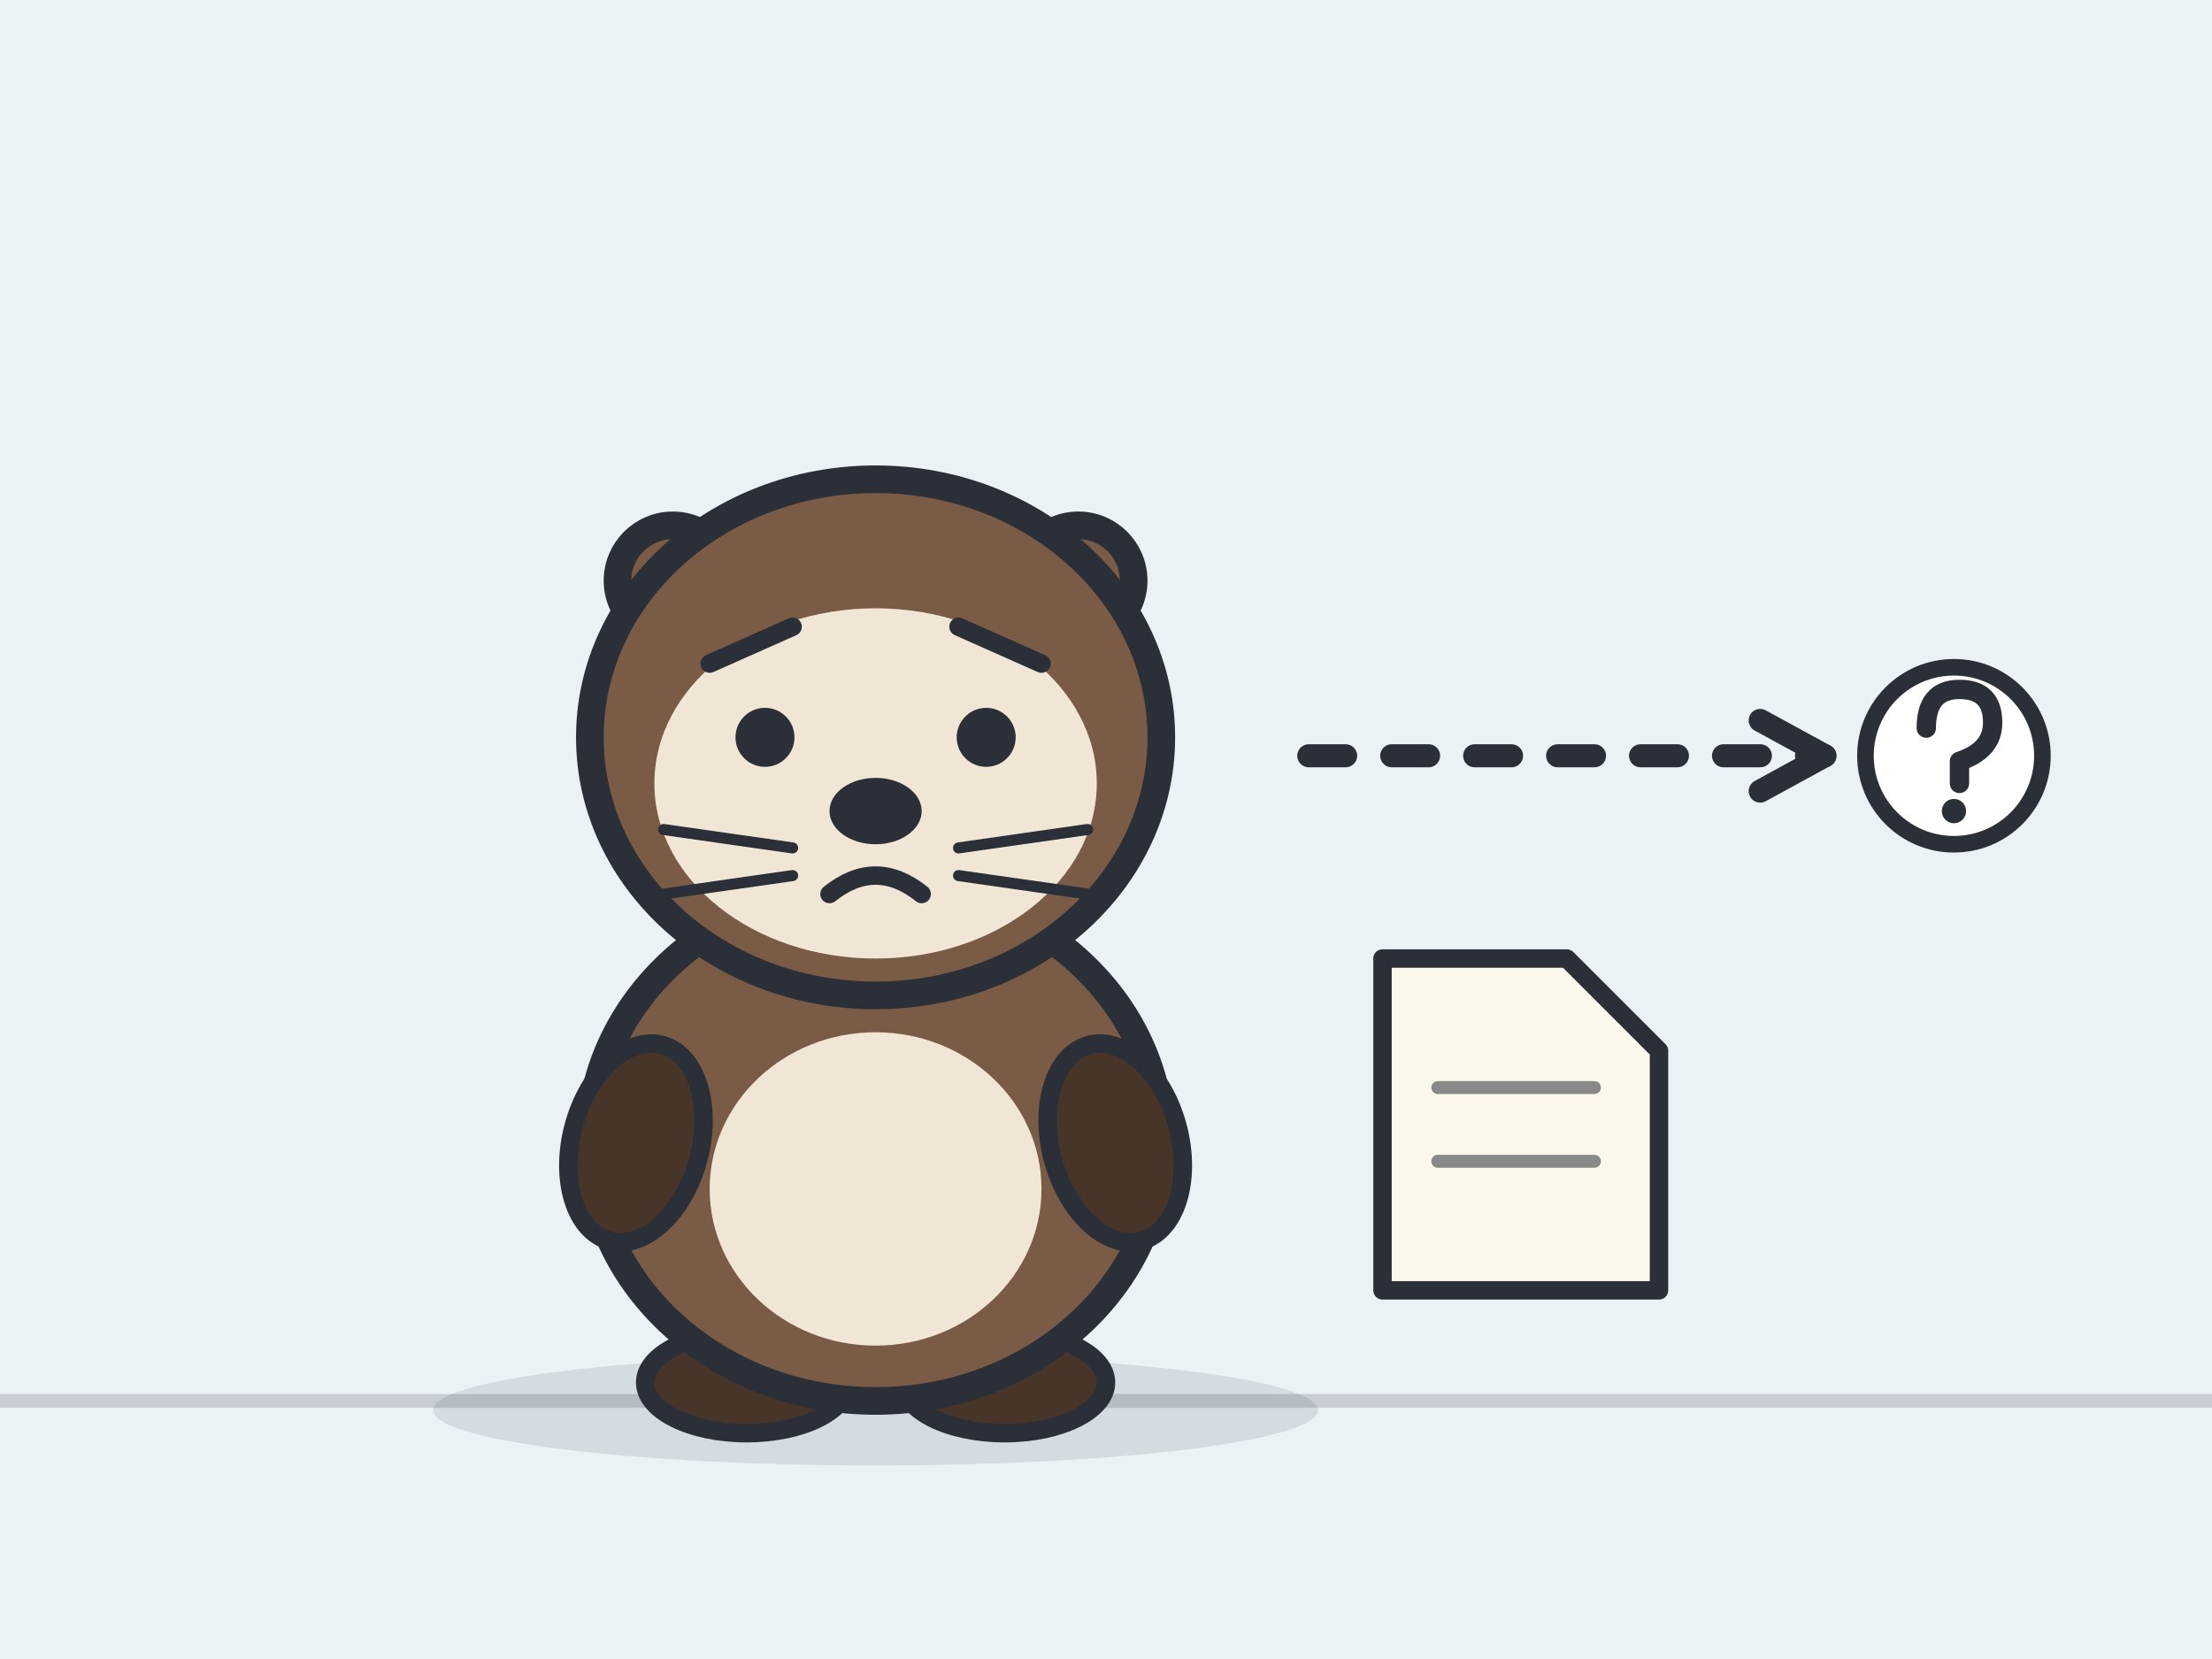
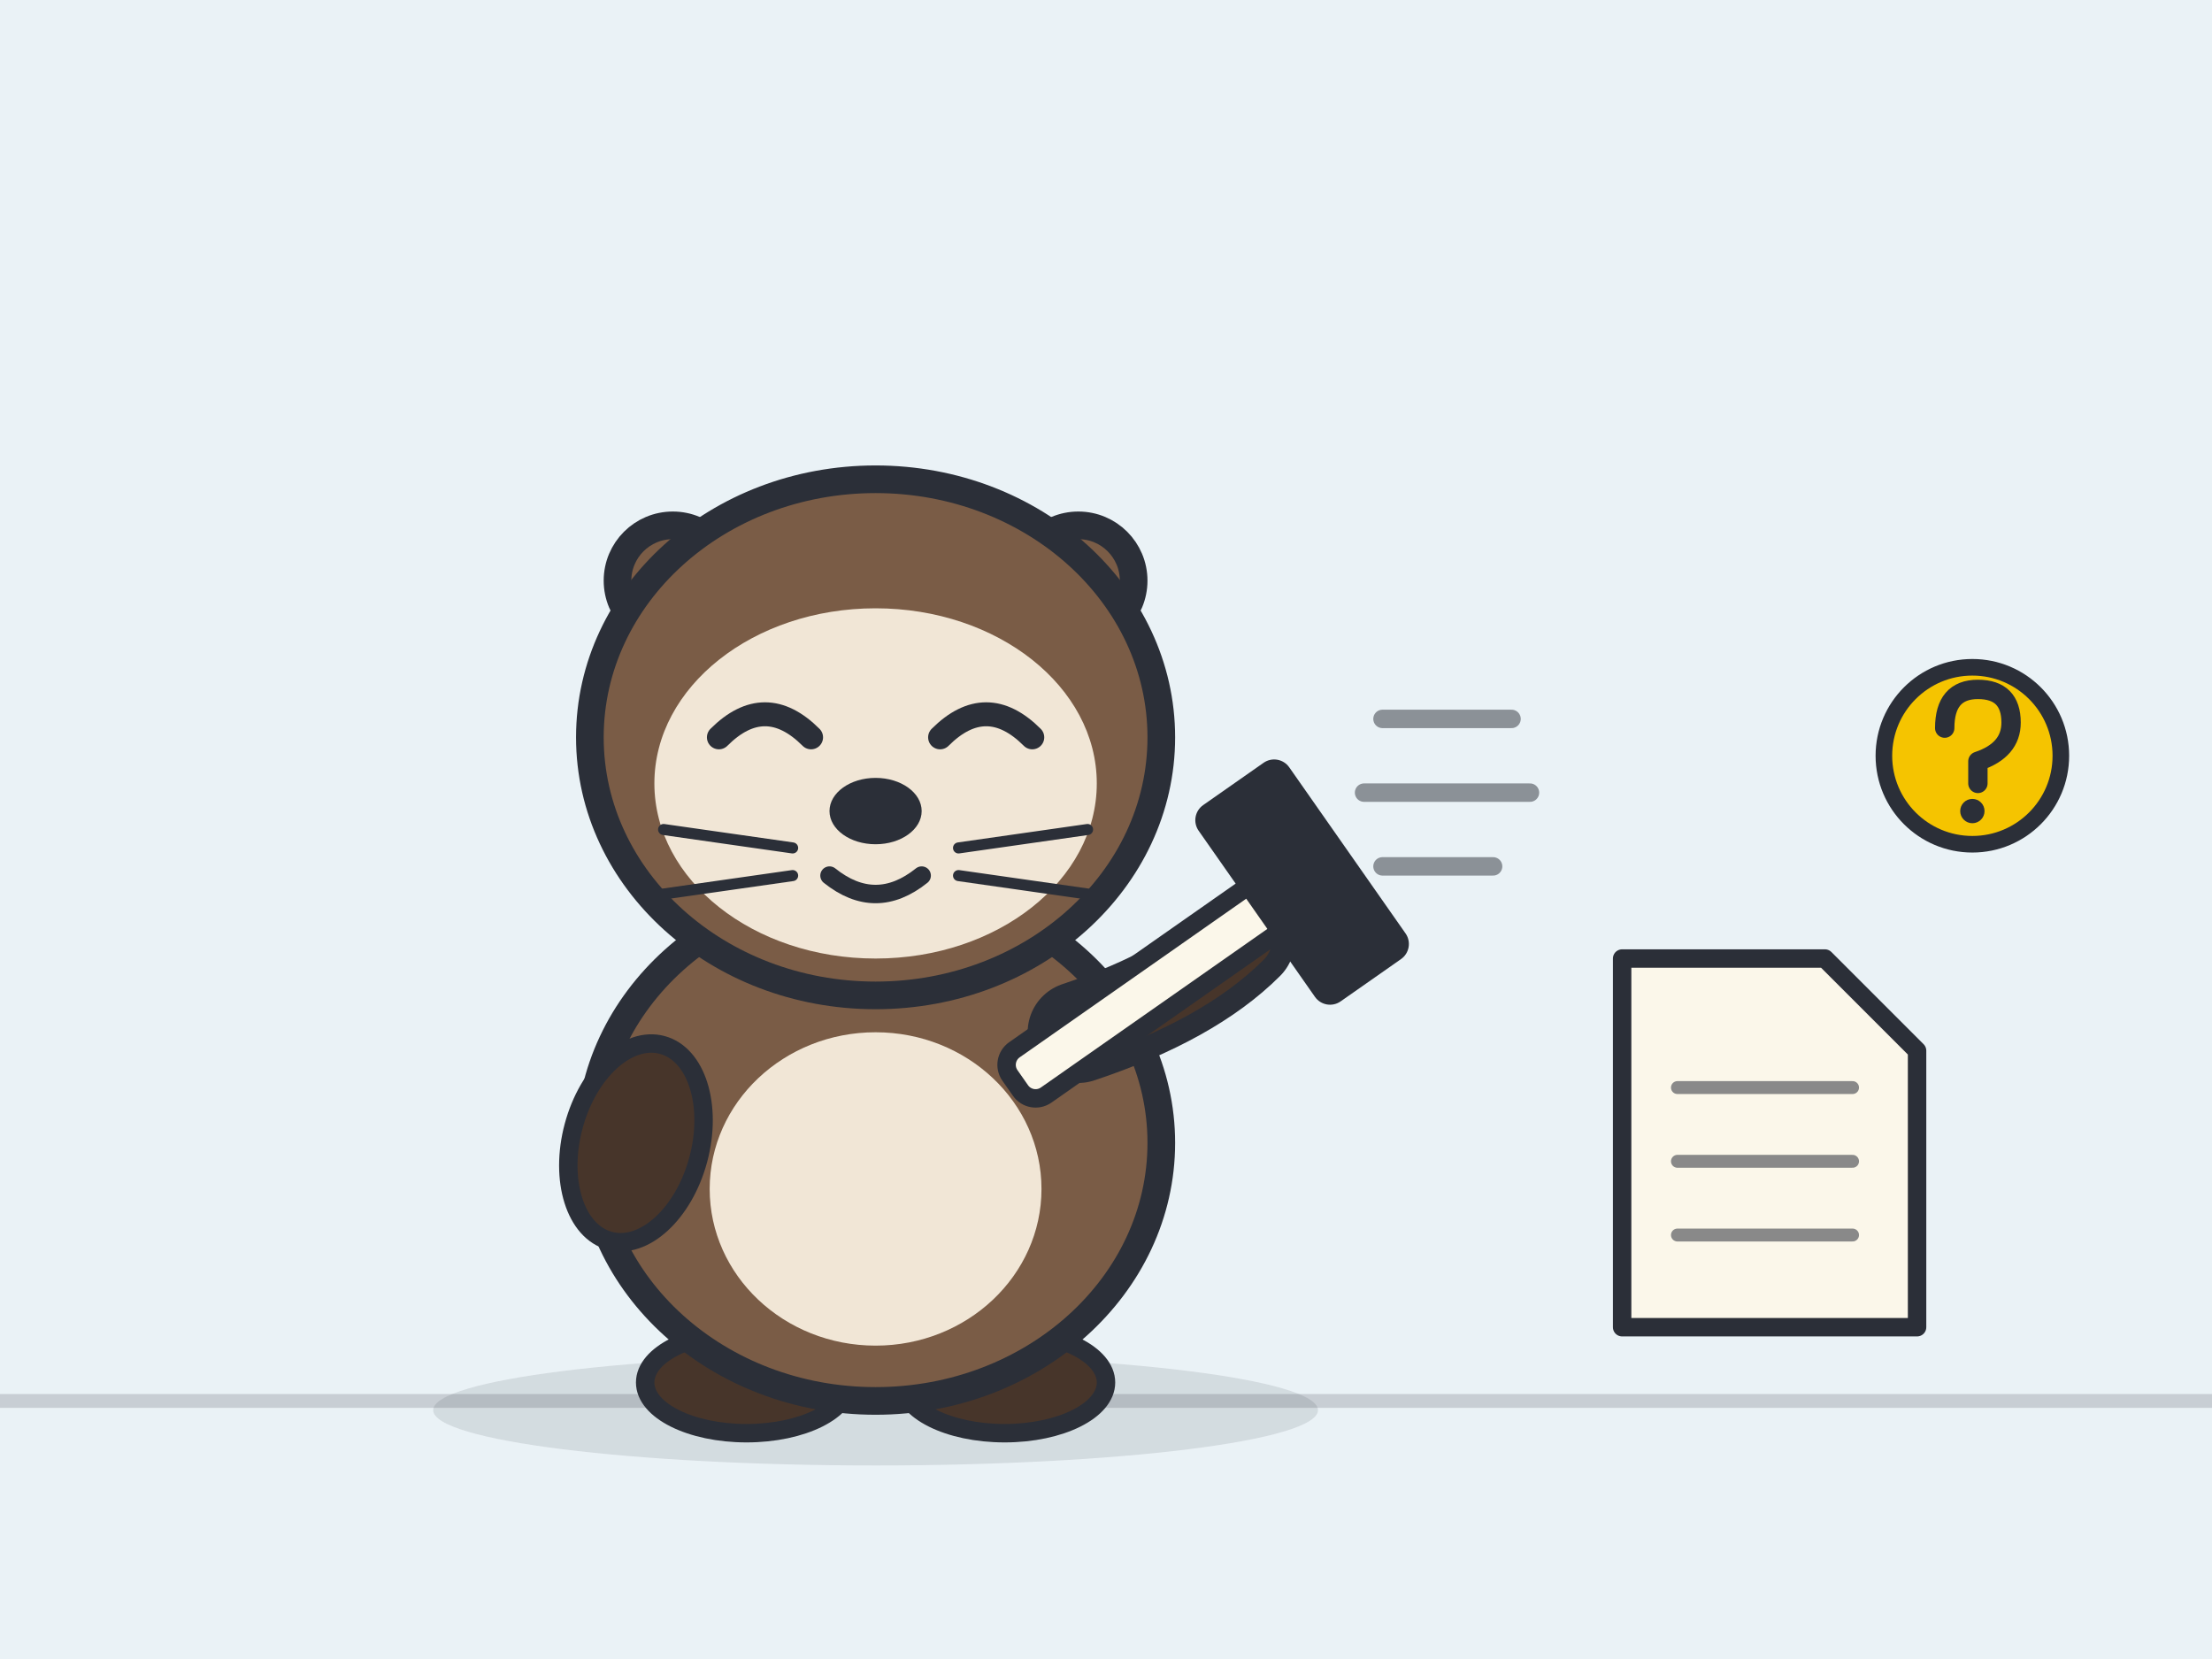
<svg xmlns="http://www.w3.org/2000/svg" viewBox="0 0 240 180" width="240" height="180">
  <rect width="240" height="180" fill="#eaf2f6" />
  <line x1="0" y1="152" x2="240" y2="152" stroke="#2b2f38" stroke-width="1.5" opacity=".18" />
-   <g transform="rotate(0 165 122)">
-     <path d="M150 104 h20 l10 10 v26 h-30 z" fill="#fbf7ea" stroke="#2b2f38" stroke-width="2" stroke-linejoin="round" stroke-linecap="round" />
-     <line x1="156" y1="118" x2="173" y2="118" stroke="#2b2f38" stroke-width="1.4" stroke-linejoin="round" stroke-linecap="round" opacity=".55" />
-     <line x1="156" y1="126" x2="173" y2="126" stroke="#2b2f38" stroke-width="1.4" stroke-linejoin="round" stroke-linecap="round" opacity=".55" />
+   <g transform="rotate(0 192 124)">
+     <path d="M176 104 h22 l10 10 v30 h-32 z" fill="#fbf7ea" stroke="#2b2f38" stroke-width="2" stroke-linejoin="round" stroke-linecap="round" />
+     <line x1="182" y1="118" x2="201" y2="118" stroke="#2b2f38" stroke-width="1.4" stroke-linejoin="round" stroke-linecap="round" opacity=".55" />
+     <line x1="182" y1="126" x2="201" y2="126" stroke="#2b2f38" stroke-width="1.4" stroke-linejoin="round" stroke-linecap="round" opacity=".55" />
+     <line x1="182" y1="134" x2="201" y2="134" stroke="#2b2f38" stroke-width="1.4" stroke-linejoin="round" stroke-linecap="round" opacity=".55" />
  </g>
  <ellipse cx="95" cy="153" rx="48" ry="6" fill="#2b2f38" opacity=".12" />
  <ellipse cx="81" cy="150" rx="11" ry="5.5" fill="#47352a" stroke="#2b2f38" stroke-width="2" stroke-linejoin="round" stroke-linecap="round" />
  <ellipse cx="109" cy="150" rx="11" ry="5.5" fill="#47352a" stroke="#2b2f38" stroke-width="2" stroke-linejoin="round" stroke-linecap="round" />
  <ellipse cx="95" cy="124" rx="31" ry="28" fill="#7a5c46" stroke="#2b2f38" stroke-width="3" stroke-linejoin="round" stroke-linecap="round" />
  <ellipse cx="95" cy="129" rx="18" ry="17" fill="#f1e6d6" />
  <ellipse cx="69" cy="124" rx="7" ry="11" transform="rotate(15 69 124)" fill="#47352a" stroke="#2b2f38" stroke-width="2" stroke-linejoin="round" stroke-linecap="round" />
-   <ellipse cx="121" cy="124" rx="7" ry="11" transform="rotate(-15 121 124)" fill="#47352a" stroke="#2b2f38" stroke-width="2" stroke-linejoin="round" stroke-linecap="round" />
+   <path d="M117 112 Q129 108 135 102" fill="none" stroke="#2b2f38" stroke-width="11" stroke-linejoin="round" stroke-linecap="round" />
+   <path d="M117 112 Q129 108 135 102" fill="none" stroke="#47352a" stroke-width="6" stroke-linecap="round" />
  <circle cx="73" cy="63" r="6" fill="#7a5c46" stroke="#2b2f38" stroke-width="3" stroke-linejoin="round" stroke-linecap="round" />
  <circle cx="73" cy="64" r="3" fill="#47352a" />
  <circle cx="117" cy="63" r="6" fill="#7a5c46" stroke="#2b2f38" stroke-width="3" stroke-linejoin="round" stroke-linecap="round" />
  <circle cx="117" cy="64" r="3" fill="#47352a" />
  <ellipse cx="95" cy="80" rx="31" ry="28" fill="#7a5c46" stroke="#2b2f38" stroke-width="3" stroke-linejoin="round" stroke-linecap="round" />
  <ellipse cx="95" cy="85" rx="24" ry="19" fill="#f1e6d6" />
-   <circle cx="83" cy="80" r="3.2" fill="#2b2f38" />
-   <circle cx="107" cy="80" r="3.2" fill="#2b2f38" />
-   <path d="M77 72 l9 -4 M113 72 l-9 -4" fill="none" stroke="#2b2f38" stroke-width="2" stroke-linejoin="round" stroke-linecap="round" />
+   <path d="M78 80 q5 -5 10 0" fill="none" stroke="#2b2f38" stroke-width="2.6" stroke-linecap="round" />
+   <path d="M102 80 q5 -5 10 0" fill="none" stroke="#2b2f38" stroke-width="2.6" stroke-linecap="round" />
  <ellipse cx="95" cy="88" rx="5" ry="3.6" fill="#2b2f38" />
-   <path d="M90 97 q5 -4 10 0" fill="none" stroke="#2b2f38" stroke-width="2" stroke-linejoin="round" stroke-linecap="round" />
+   <path d="M90 95 q5 4 10 0" fill="none" stroke="#2b2f38" stroke-width="2" stroke-linejoin="round" stroke-linecap="round" />
  <path d="M86 92 l-14 -2 M86 95 l-14 2 M104 92 l14 -2 M104 95 l14 2" stroke="#2b2f38" stroke-width="1.2" stroke-linejoin="round" stroke-linecap="round" />
-   <path d="M142 82 L198 82" fill="none" stroke="#2b2f38" stroke-width="2.5" stroke-linejoin="round" stroke-linecap="round" stroke-dasharray="4 5" />
-   <path d="M190.979 85.835 L198 82 L190.979 78.165" fill="none" stroke="#2b2f38" stroke-width="2.5" stroke-linejoin="round" stroke-linecap="round" />
-   <g transform="translate(212 82) scale(0.6)">
-     <circle r="16" fill="#fff" stroke="#2b2f38" stroke-width="3" stroke-linejoin="round" stroke-linecap="round" />
+   <g transform="rotate(55 138 98)">
+     <rect x="135" y="98" width="6" height="34" rx="2" fill="#fbf7ea" stroke="#2b2f38" stroke-width="2" stroke-linejoin="round" stroke-linecap="round" />
+     <rect x="125" y="88" width="26" height="12" rx="2" fill="#2b2f38" />
+   </g>
+   <path d="M150 78 h14 M148 86 h18 M150 94 h12" stroke="#2b2f38" stroke-width="2" stroke-linejoin="round" stroke-linecap="round" opacity=".5" />
+   <g transform="translate(214 82) scale(0.6)">
+     <circle r="16" fill="#f5c400" stroke="#2b2f38" stroke-width="3" stroke-linejoin="round" stroke-linecap="round" />
    <path d="M-5 -5 q0 -7 6 -7 q6 0 6 6 q0 5 -6 7 v4" fill="none" stroke="#2b2f38" stroke-width="3.5" stroke-linejoin="round" stroke-linecap="round" />
    <circle cy="10" r="2.2" fill="#2b2f38" />
  </g>
</svg>
